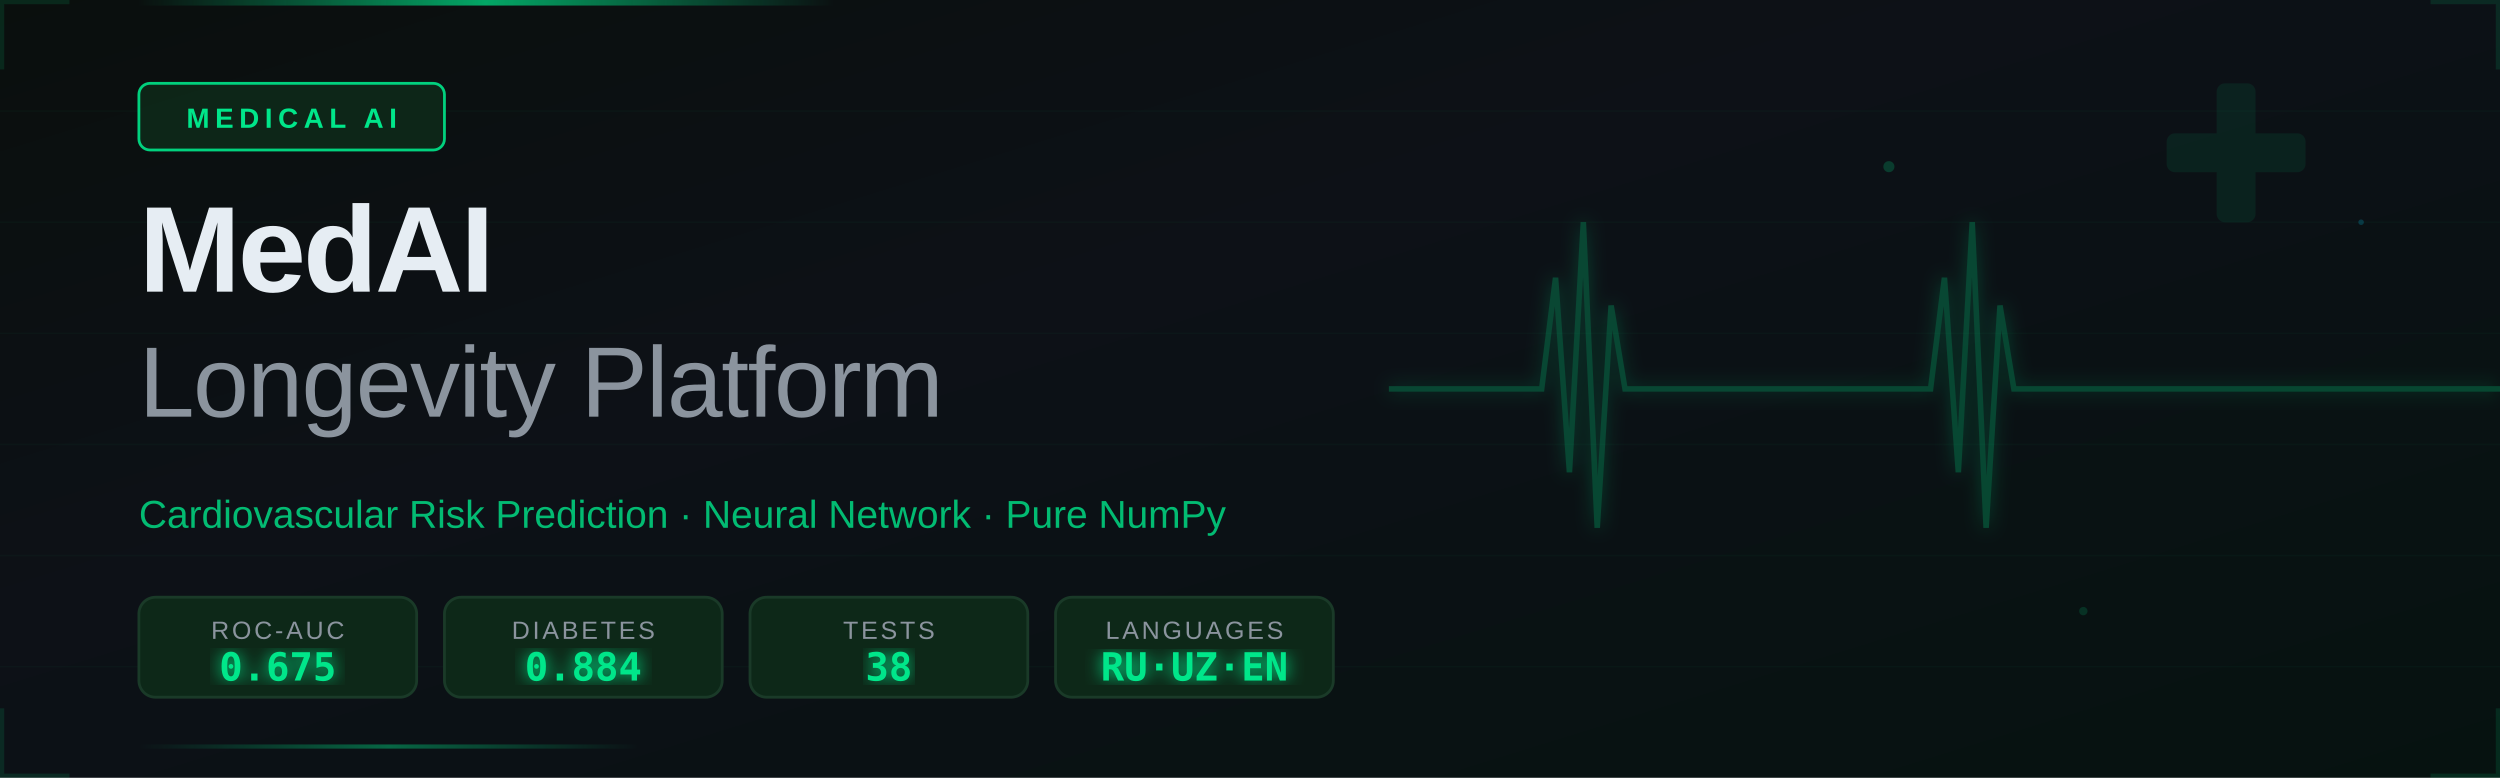
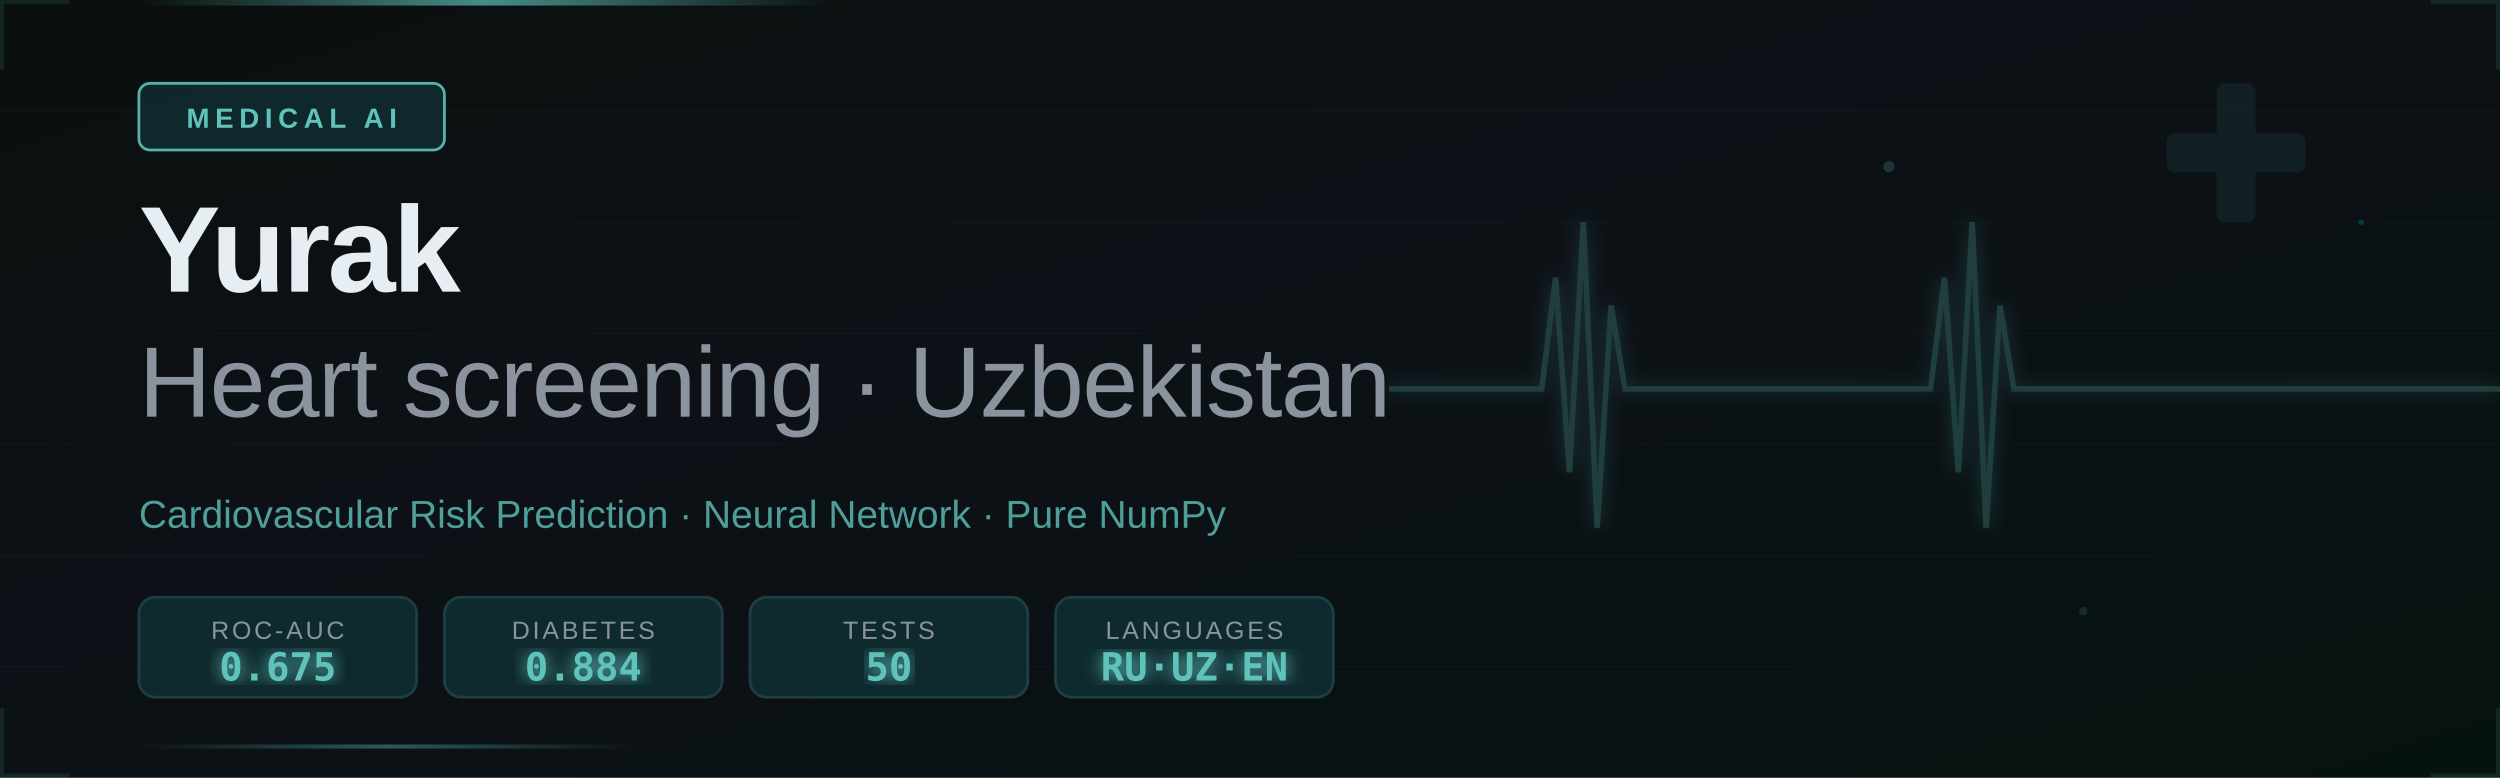
<svg xmlns="http://www.w3.org/2000/svg" width="900" height="280" viewBox="0 0 900 280">
  <defs>
    <linearGradient id="bg" x1="0%" y1="0%" x2="100%" y2="100%">
      <stop offset="0%" style="stop-color:#0a0f0d" />
      <stop offset="40%" style="stop-color:#0d1117" />
      <stop offset="100%" style="stop-color:#061210" />
    </linearGradient>
    <linearGradient id="emerald-line" x1="0%" y1="0%" x2="100%" y2="0%">
-       <stop offset="0%" style="stop-color:#00e68a;stop-opacity:0" />
-       <stop offset="50%" style="stop-color:#00e68a;stop-opacity:1" />
-       <stop offset="100%" style="stop-color:#00e68a;stop-opacity:0" />
+       <stop offset="0%" style="stop-color:#5FC3BC;stop-opacity:0" />
+       <stop offset="50%" style="stop-color:#5FC3BC;stop-opacity:1" />
+       <stop offset="100%" style="stop-color:#5FC3BC;stop-opacity:0" />
    </linearGradient>
    <filter id="glow">
      <feGaussianBlur stdDeviation="3" result="blur" />
      <feMerge>
        <feMergeNode in="blur" />
        <feMergeNode in="SourceGraphic" />
      </feMerge>
    </filter>
    <filter id="pulse-glow">
      <feGaussianBlur stdDeviation="6" result="blur" />
      <feMerge>
        <feMergeNode in="blur" />
        <feMergeNode in="SourceGraphic" />
      </feMerge>
    </filter>
  </defs>
  <rect width="900" height="280" fill="url(#bg)" />
-   <g opacity="0.03" stroke="#00e68a" stroke-width="0.5">
+   <g opacity="0.03" stroke="#5FC3BC" stroke-width="0.5">
    <line x1="0" y1="40" x2="900" y2="40" />
    <line x1="0" y1="80" x2="900" y2="80" />
    <line x1="0" y1="120" x2="900" y2="120" />
    <line x1="0" y1="160" x2="900" y2="160" />
    <line x1="0" y1="200" x2="900" y2="200" />
    <line x1="0" y1="240" x2="900" y2="240" />
  </g>
  <g transform="translate(0, 0)">
-     <polyline fill="none" stroke="#00e68a" stroke-width="2" opacity="0.25" filter="url(#glow)" points="500,140 520,140 530,140 540,140 555,140 560,100 565,170 570,80 575,190 580,110 585,140 595,140 610,140 625,140 640,140 660,140 670,140 680,140 695,140 700,100 705,170 710,80 715,190 720,110 725,140 740,140 760,140 780,140 800,140 820,140 840,140 860,140 880,140 900,140">
+     <polyline fill="none" stroke="#5FC3BC" stroke-width="2" opacity="0.25" filter="url(#glow)" points="500,140 520,140 530,140 540,140 555,140 560,100 565,170 570,80 575,190 580,110 585,140 595,140 610,140 625,140 640,140 660,140 670,140 680,140 695,140 700,100 705,170 710,80 715,190 720,110 725,140 740,140 760,140 780,140 800,140 820,140 840,140 860,140 880,140 900,140">
      <animate attributeName="opacity" values="0.15;0.35;0.15" dur="2s" repeatCount="indefinite" />
    </polyline>
  </g>
  <g transform="translate(780, 30)" opacity="0.08">
-     <rect x="18" y="0" width="14" height="50" rx="3" fill="#00e68a" />
-     <rect x="0" y="18" width="50" height="14" rx="3" fill="#00e68a" />
+     <rect x="18" y="0" width="14" height="50" rx="3" fill="#5FC3BC" />
+     <rect x="0" y="18" width="50" height="14" rx="3" fill="#5FC3BC" />
  </g>
-   <circle cx="680" cy="60" r="2" fill="#00e68a" opacity="0.2">
+   <circle cx="680" cy="60" r="2" fill="#5FC3BC" opacity="0.2">
    <animate attributeName="opacity" values="0.1;0.3;0.1" dur="3s" repeatCount="indefinite" />
  </circle>
-   <circle cx="750" cy="220" r="1.5" fill="#00e68a" opacity="0.15">
+   <circle cx="750" cy="220" r="1.5" fill="#5FC3BC" opacity="0.15">
    <animate attributeName="opacity" values="0.05;0.25;0.05" dur="4s" repeatCount="indefinite" />
  </circle>
  <circle cx="850" cy="80" r="1" fill="#00d4ff" opacity="0.2">
    <animate attributeName="opacity" values="0.1;0.3;0.1" dur="5s" repeatCount="indefinite" />
  </circle>
  <rect x="50" y="0" width="250" height="2" fill="url(#emerald-line)" opacity="0.7" />
  <g transform="translate(50, 30)">
-     <rect width="110" height="24" rx="4" fill="#0d2818" stroke="#00e68a" stroke-width="1" opacity="0.9" />
-     <text x="55" y="16" text-anchor="middle" font-family="'Segoe UI', Arial, sans-serif" font-size="10" font-weight="600" fill="#00e68a" letter-spacing="2">MEDICAL AI</text>
+     <rect width="110" height="24" rx="4" fill="#0F2A2E" stroke="#5FC3BC" stroke-width="1" opacity="0.9" />
+     <text x="55" y="16" text-anchor="middle" font-family="'Segoe UI', Arial, sans-serif" font-size="10" font-weight="600" fill="#5FC3BC" letter-spacing="2">MEDICAL AI</text>
  </g>
-   <text x="50" y="105" font-family="'Segoe UI', 'Helvetica Neue', Arial, sans-serif" font-size="44" font-weight="700" fill="#e6edf3" letter-spacing="-1">MedAI</text>
-   <text x="50" y="150" font-family="'Segoe UI', 'Helvetica Neue', Arial, sans-serif" font-size="36" font-weight="300" fill="#8b949e" letter-spacing="-0.5">Longevity Platform</text>
-   <text x="50" y="190" font-family="'Segoe UI', 'Helvetica Neue', Arial, sans-serif" font-size="14" font-weight="400" fill="#00e68a" opacity="0.8">Cardiovascular Risk Prediction · Neural Network · Pure NumPy</text>
+   <text x="50" y="105" font-family="'Segoe UI', 'Helvetica Neue', Arial, sans-serif" font-size="44" font-weight="700" fill="#e6edf3" letter-spacing="-1">Yurak</text>
+   <text x="50" y="150" font-family="'Segoe UI', 'Helvetica Neue', Arial, sans-serif" font-size="36" font-weight="300" fill="#8b949e" letter-spacing="-0.5">Heart screening · Uzbekistan</text>
+   <text x="50" y="190" font-family="'Segoe UI', 'Helvetica Neue', Arial, sans-serif" font-size="14" font-weight="400" fill="#5FC3BC" opacity="0.8">Cardiovascular Risk Prediction · Neural Network · Pure NumPy</text>
  <g transform="translate(50, 215)">
-     <rect width="100" height="36" rx="6" fill="#0d2818" stroke="#1a3a28" stroke-width="1" />
+     <rect width="100" height="36" rx="6" fill="#0F2A2E" stroke="#1E3E44" stroke-width="1" />
    <text x="50" y="15" text-anchor="middle" font-family="'Segoe UI', Arial, sans-serif" font-size="9" fill="#8b949e" letter-spacing="1">ROC-AUC</text>
-     <text x="50" y="30" text-anchor="middle" font-family="'JetBrains Mono', 'Consolas', monospace" font-size="14" font-weight="700" fill="#00e68a" filter="url(#glow)">0.675</text>
+     <text x="50" y="30" text-anchor="middle" font-family="'JetBrains Mono', 'Consolas', monospace" font-size="14" font-weight="700" fill="#5FC3BC" filter="url(#glow)">0.675</text>
  </g>
  <g transform="translate(160, 215)">
-     <rect width="100" height="36" rx="6" fill="#0d2818" stroke="#1a3a28" stroke-width="1" />
+     <rect width="100" height="36" rx="6" fill="#0F2A2E" stroke="#1E3E44" stroke-width="1" />
    <text x="50" y="15" text-anchor="middle" font-family="'Segoe UI', Arial, sans-serif" font-size="9" fill="#8b949e" letter-spacing="1">DIABETES</text>
-     <text x="50" y="30" text-anchor="middle" font-family="'JetBrains Mono', 'Consolas', monospace" font-size="14" font-weight="700" fill="#00e68a" filter="url(#glow)">0.884</text>
+     <text x="50" y="30" text-anchor="middle" font-family="'JetBrains Mono', 'Consolas', monospace" font-size="14" font-weight="700" fill="#5FC3BC" filter="url(#glow)">0.884</text>
  </g>
  <g transform="translate(270, 215)">
-     <rect width="100" height="36" rx="6" fill="#0d2818" stroke="#1a3a28" stroke-width="1" />
+     <rect width="100" height="36" rx="6" fill="#0F2A2E" stroke="#1E3E44" stroke-width="1" />
    <text x="50" y="15" text-anchor="middle" font-family="'Segoe UI', Arial, sans-serif" font-size="9" fill="#8b949e" letter-spacing="1">TESTS</text>
-     <text x="50" y="30" text-anchor="middle" font-family="'JetBrains Mono', 'Consolas', monospace" font-size="14" font-weight="700" fill="#00e68a" filter="url(#glow)">38</text>
+     <text x="50" y="30" text-anchor="middle" font-family="'JetBrains Mono', 'Consolas', monospace" font-size="14" font-weight="700" fill="#5FC3BC" filter="url(#glow)">50</text>
  </g>
  <g transform="translate(380, 215)">
-     <rect width="100" height="36" rx="6" fill="#0d2818" stroke="#1a3a28" stroke-width="1" />
+     <rect width="100" height="36" rx="6" fill="#0F2A2E" stroke="#1E3E44" stroke-width="1" />
    <text x="50" y="15" text-anchor="middle" font-family="'Segoe UI', Arial, sans-serif" font-size="9" fill="#8b949e" letter-spacing="1">LANGUAGES</text>
-     <text x="50" y="30" text-anchor="middle" font-family="'JetBrains Mono', 'Consolas', monospace" font-size="14" font-weight="700" fill="#00e68a" filter="url(#glow)">RU·UZ·EN</text>
+     <text x="50" y="30" text-anchor="middle" font-family="'JetBrains Mono', 'Consolas', monospace" font-size="14" font-weight="700" fill="#5FC3BC" filter="url(#glow)">RU·UZ·EN</text>
  </g>
  <rect x="50" y="268" width="180" height="1.5" fill="url(#emerald-line)" opacity="0.4" />
-   <path d="M0,0 L25,0 L25,1.5 L1.5,1.5 L1.5,25 L0,25 Z" fill="#00e68a" opacity="0.12" />
-   <path d="M900,0 L875,0 L875,1.5 L898.5,1.5 L898.5,25 L900,25 Z" fill="#00e68a" opacity="0.12" />
-   <path d="M0,280 L25,280 L25,278.5 L1.5,278.5 L1.5,255 L0,255 Z" fill="#00e68a" opacity="0.12" />
-   <path d="M900,280 L875,280 L875,278.5 L898.5,278.5 L898.5,255 L900,255 Z" fill="#00e68a" opacity="0.12" />
+   <path d="M0,0 L25,0 L25,1.5 L1.5,1.5 L1.5,25 L0,25 Z" fill="#5FC3BC" opacity="0.12" />
+   <path d="M900,0 L875,0 L875,1.5 L898.5,1.5 L898.5,25 L900,25 Z" fill="#5FC3BC" opacity="0.12" />
+   <path d="M0,280 L25,280 L25,278.5 L1.5,278.5 L1.5,255 L0,255 Z" fill="#5FC3BC" opacity="0.12" />
+   <path d="M900,280 L875,280 L875,278.5 L898.5,278.5 L898.5,255 L900,255 Z" fill="#5FC3BC" opacity="0.12" />
</svg>
